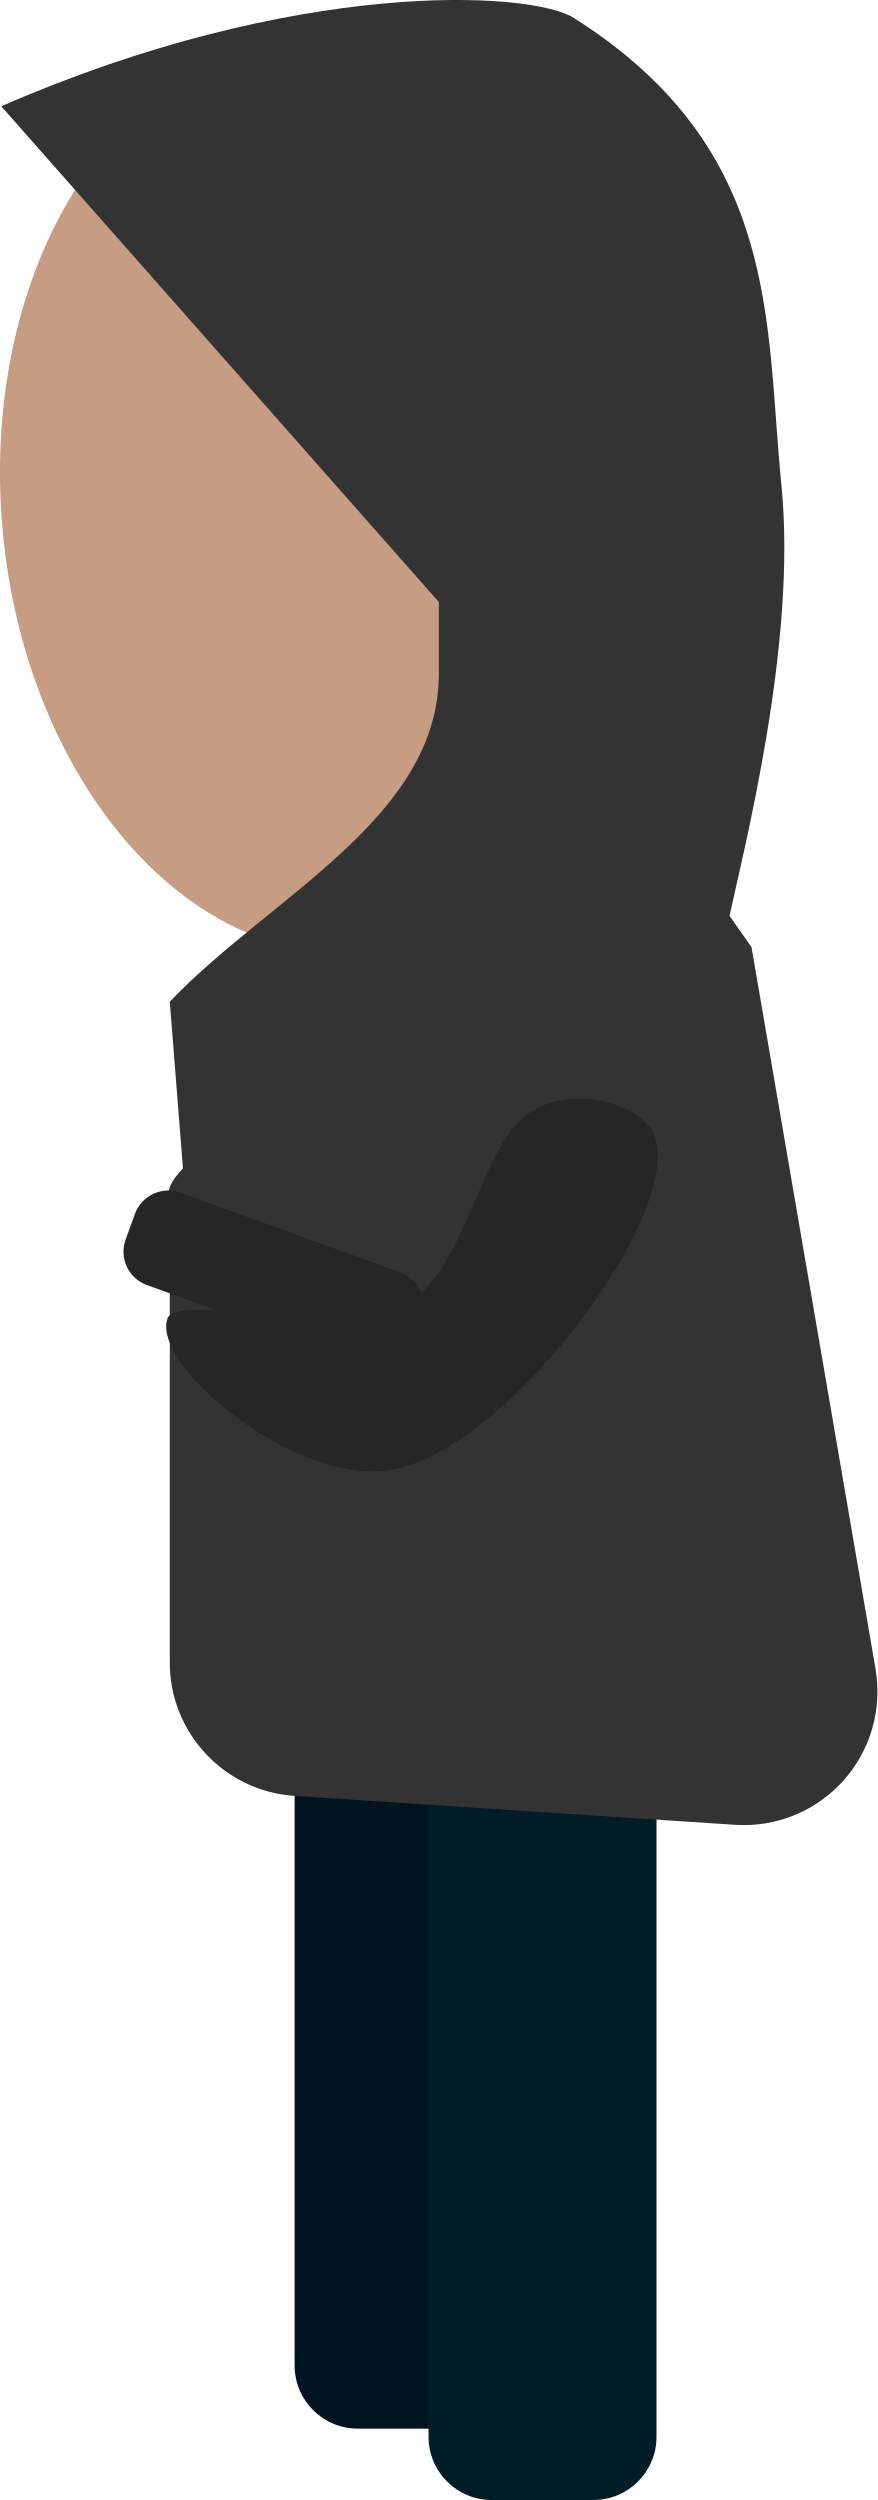
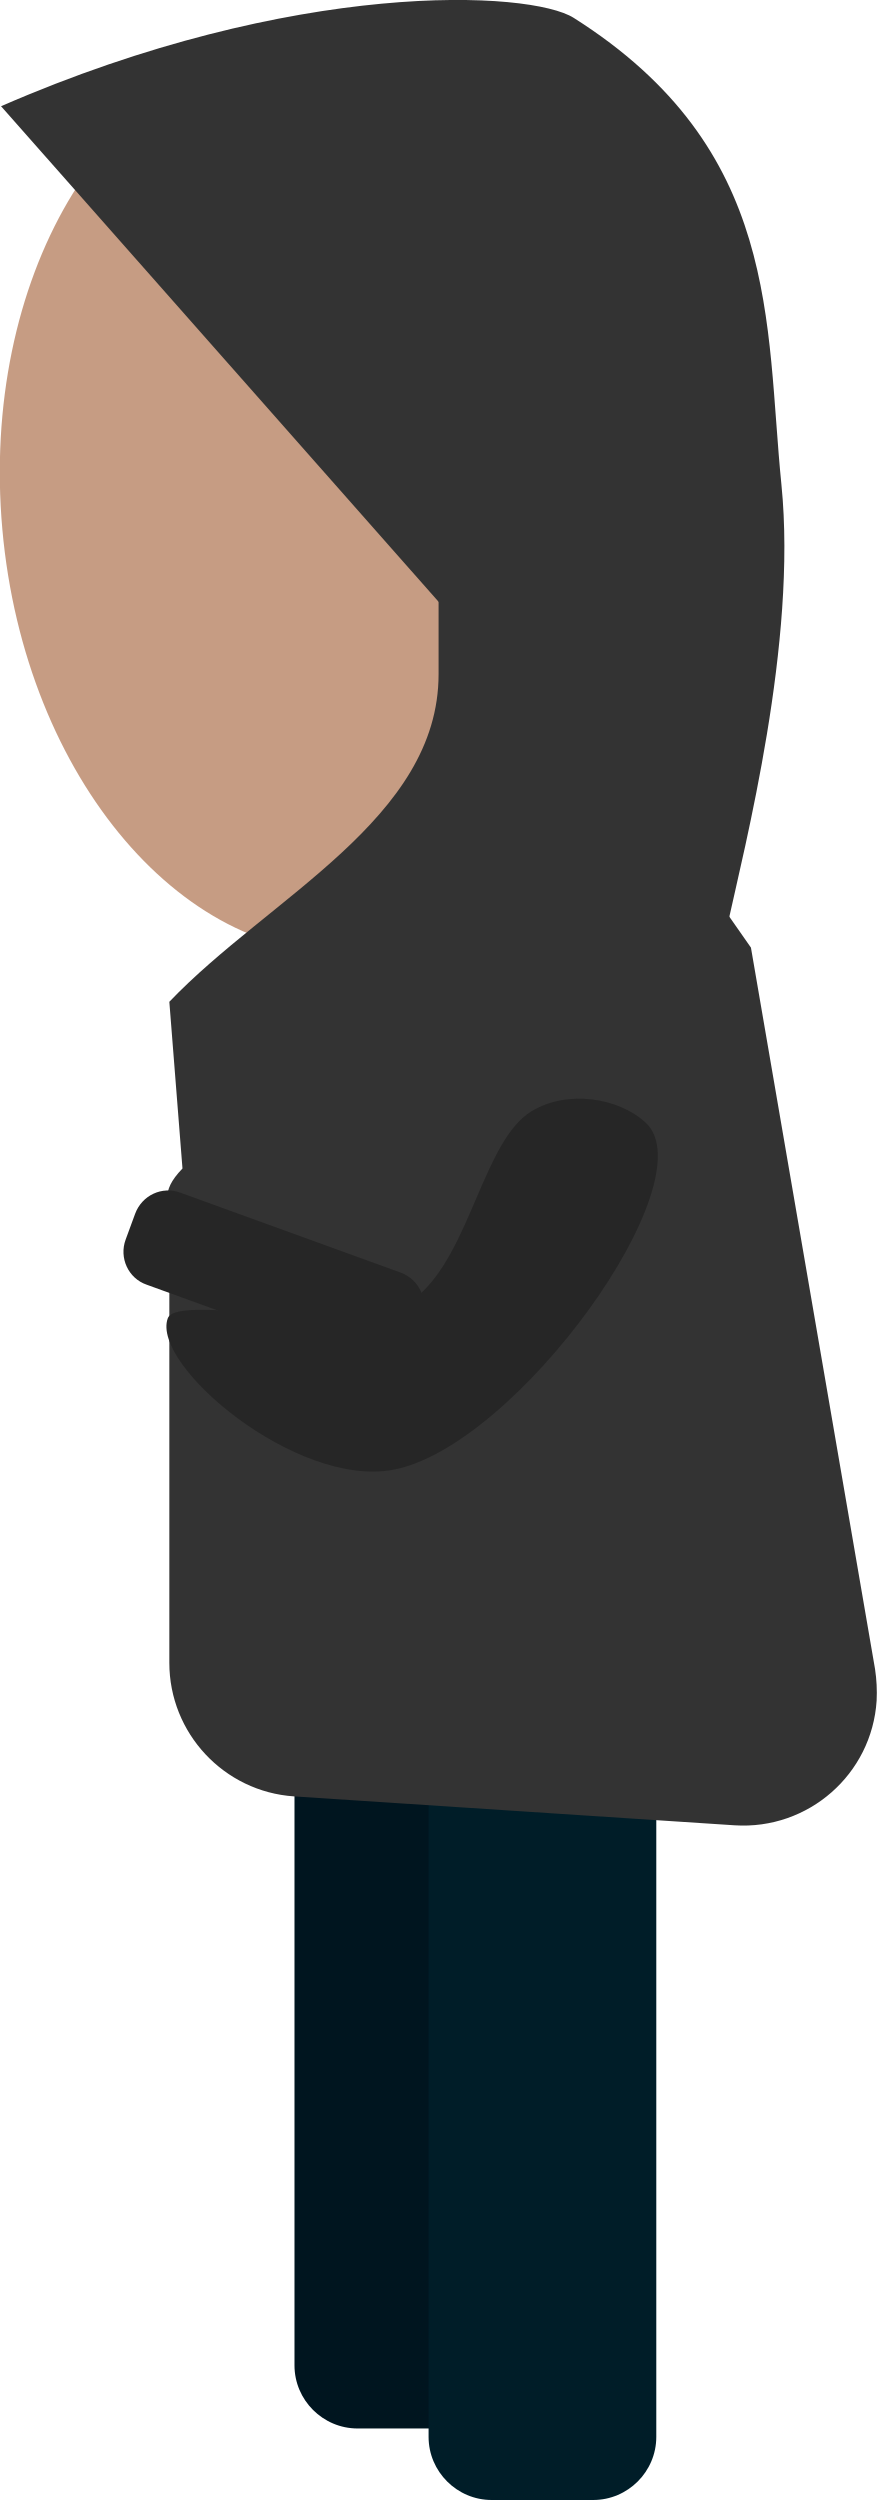
- <svg xmlns="http://www.w3.org/2000/svg" viewBox="0 0 166.91 475.43">
-   <defs>
-     <style>.cls-1{fill:#c69c83;}.cls-2{fill:#333;}.cls-3{fill:#00151f;}.cls-4{fill:#001d28;}.cls-5{fill:#262626;}</style>
-   </defs>
-   <g id="Layer_2" data-name="Layer 2">
-     <g id="Layer_5" data-name="Layer 5">
-       <ellipse class="cls-1" cx="61.51" cy="95.16" rx="61.27" ry="86.2" transform="translate(-8.2 5.84) rotate(-5.09)" />
-       <path class="cls-2" d="M.24,20.21c56-24.43,100.67-22,108.9-16.79,39.49,25,36.38,58,39.46,88.8,3,29.91-6.92,68.37-10.39,84.3" />
-       <rect class="cls-3" x="56.03" y="321.63" width="43.35" height="140.23" rx="12" ry="12" />
-       <rect class="cls-4" x="81.5" y="332.21" width="43.35" height="143.22" rx="12" ry="12" />
-       <path class="cls-2" d="M83.45,95.16v33c0,27.47-32.24,42.42-51.16,62.34l2.5,31.69c-4.49,4.72-2.5,6.26-2.5,12.77v81.19A25.41,25.41,0,0,0,56,341.53l83.8,5.5a25.41,25.41,0,0,0,26.7-29.67L142.92,180.14" />
-       <path class="cls-5" d="M101.11,211.3c6.81-4.08,16.53-2.65,21.68,2.19,11.78,11-24.56,61.7-48.09,66-18.44,3.36-46-19.87-42.85-28.75,1.8-5.14,37.62,4.2,47.59-4.25S92,216.77,101.11,211.3Z" />
-       <rect class="cls-5" x="42.71" y="214.16" width="18.69" height="58.04" rx="6.75" ry="6.75" transform="translate(-194.31 209.27) rotate(-70.08)" />
+ <svg xmlns="http://www.w3.org/2000/svg" version="1.1" baseProfile="tiny" id="Layer_1" x="0px" y="0px" width="166.9px" height="475.4px" viewBox="0 0 166.9 475.4" xml:space="preserve">
+   <g id="Layer_2_1_">
+     <g id="Layer_5">
+       <ellipse transform="matrix(0.9961 -8.872046e-02 8.872046e-02 0.9961 -8.2007 5.8325)" fill="#C69C83" cx="61.5" cy="95.2" rx="61.3" ry="86.2" />
+       <path fill="#333333" d="M0.2,20.2c56-24.4,100.7-22,108.9-16.8c39.5,25,36.4,58,39.5,88.8c3,29.9-6.9,68.4-10.4,84.3" />
+       <path fill="#00151F" d="M68,321.6h19.3c6.6,0,12,5.4,12,12v116.2c0,6.6-5.4,12-12,12H68c-6.6,0-12-5.4-12-12V333.6    C56,327,61.4,321.6,68,321.6z" />
+       <path fill="#001D28" d="M93.5,332.2h19.3c6.6,0,12,5.4,12,12v119.2c0,6.6-5.4,12-12,12H93.5c-6.6,0-12-5.4-12-12V344.2    C81.5,337.6,86.9,332.2,93.5,332.2z" />
+       <path fill="#333333" d="M83.4,95.2v33c0,27.5-32.2,42.4-51.2,62.3l2.5,31.7c-4.5,4.7-2.5,6.3-2.5,12.8v81.2    c0,13.4,10.4,24.5,23.7,25.4l83.8,5.5c14,0.9,26.1-9.7,27-23.7c0.1-2,0-4-0.3-6l-23.6-137.2" />
+       <path fill="#262626" d="M101.1,211.3c6.8-4.1,16.5-2.6,21.7,2.2c11.8,11-24.6,61.7-48.1,66c-18.4,3.4-46-19.9-42.8-28.8    c1.8-5.1,37.6,4.2,47.6-4.3S92,216.8,101.1,211.3z" />
+       <path fill="#262626" d="M23.9,235.7l1.8-4.9c1.3-3.5,5.1-5.3,8.6-4L76.2,242c3.5,1.3,5.3,5.1,4,8.6l-1.8,4.9    c-1.3,3.5-5.1,5.3-8.6,4l-41.9-15.2C24.4,243.1,22.6,239.2,23.9,235.7z" />
    </g>
  </g>
</svg>
